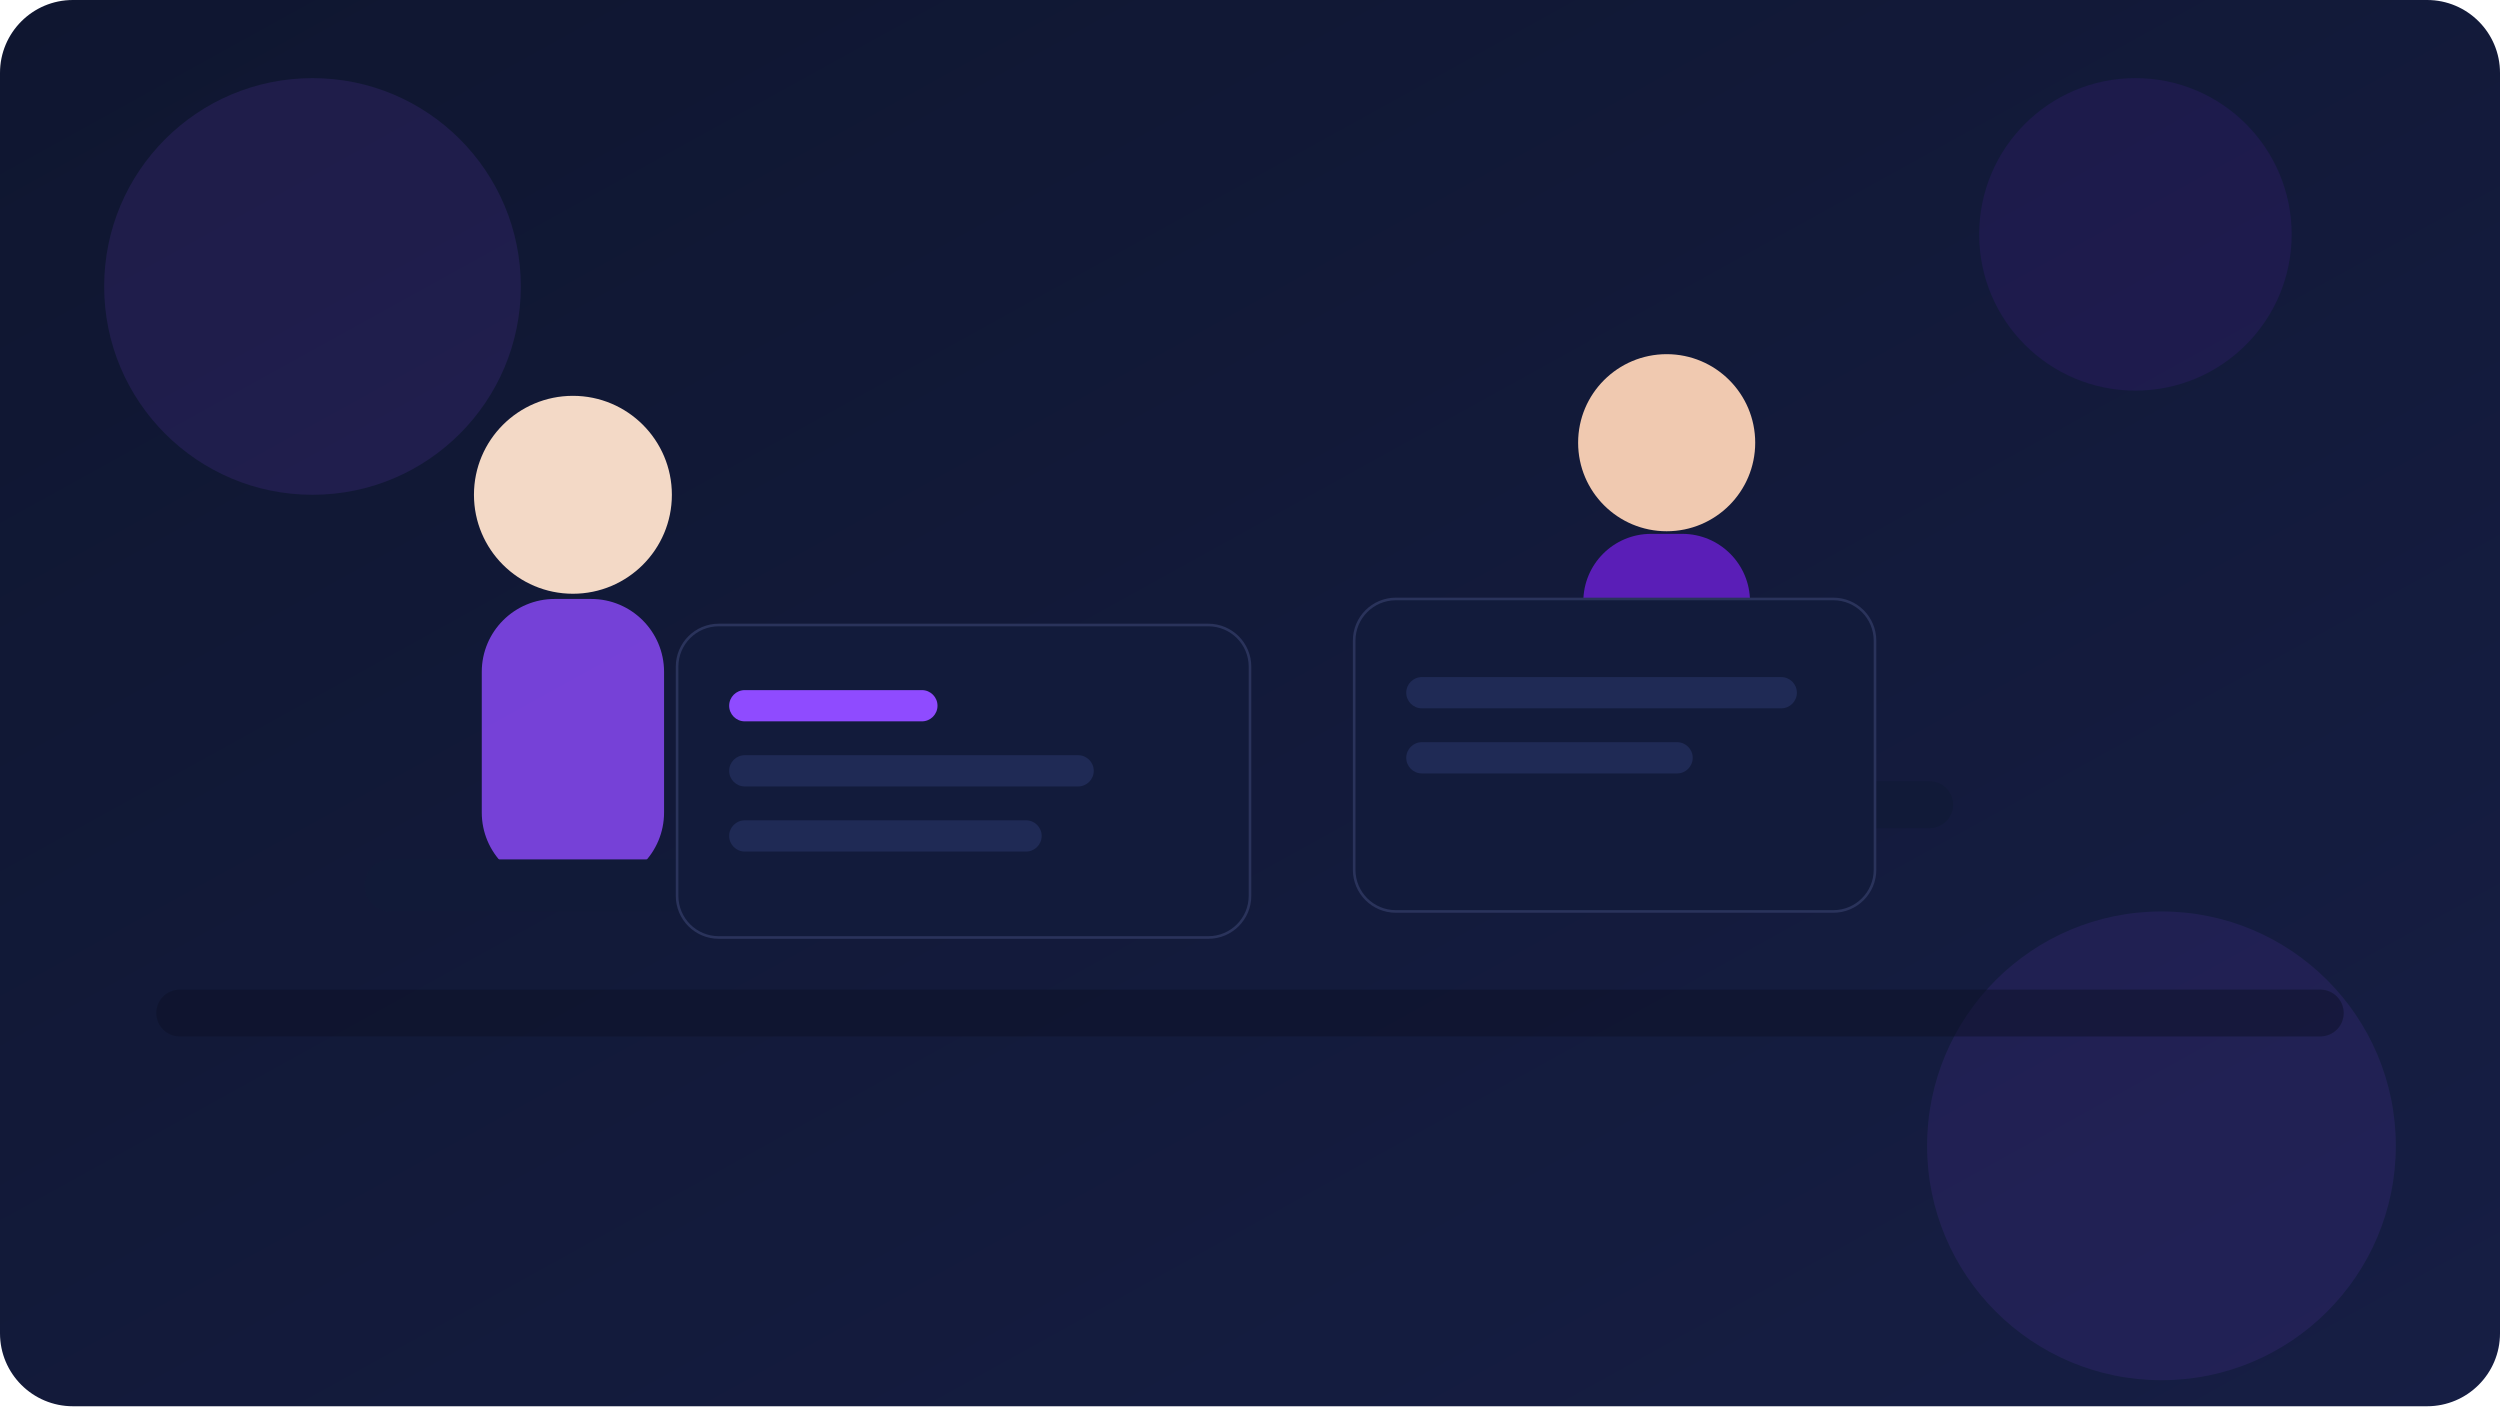
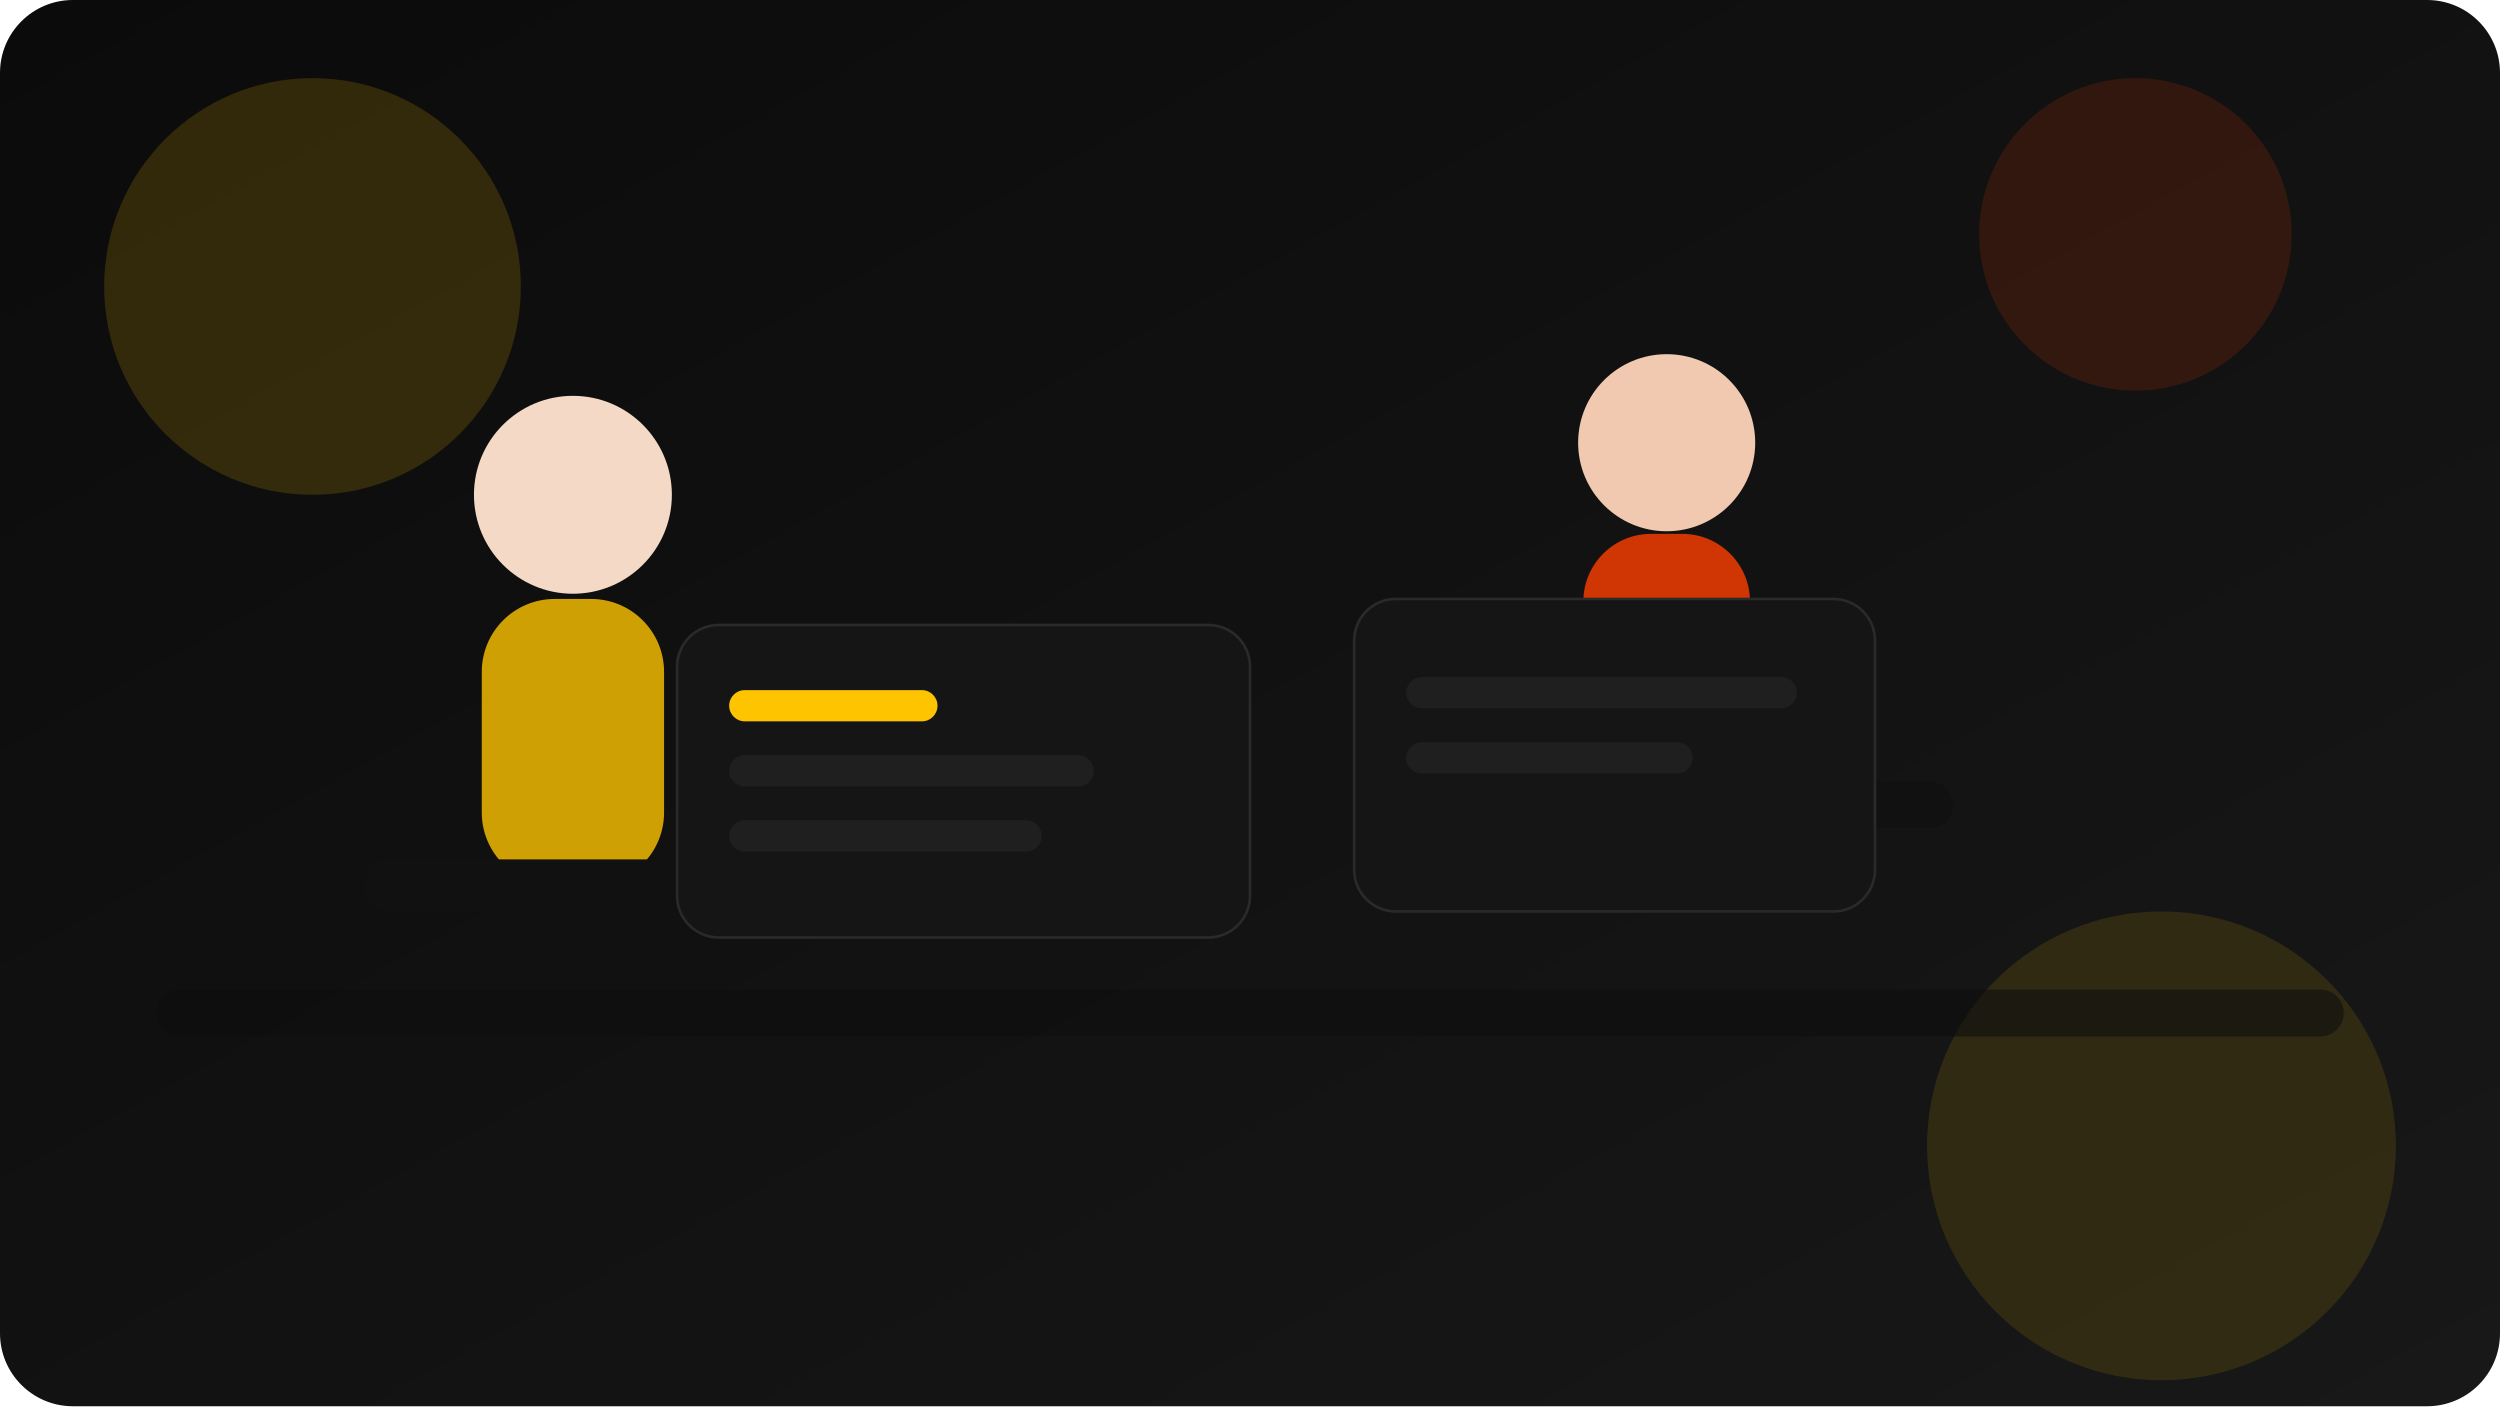
<svg xmlns="http://www.w3.org/2000/svg" width="960" height="540" viewBox="0 0 960 540" role="img" aria-label="Learning illustration">
  <defs>
    <linearGradient id="bg" x1="0" y1="0" x2="1" y2="1">
-       <stop offset="0%" stop-color="#0f1630" />
-       <stop offset="100%" stop-color="#161e44" />
+       <stop offset="0%" stop-color="#0b0b0b" />
+       <stop offset="100%" stop-color="#181818" />
    </linearGradient>
    <linearGradient id="glow" x1="0" y1="0" x2="1" y2="1">
-       <stop offset="0%" stop-color="#8f4bff" stop-opacity="0.9" />
-       <stop offset="100%" stop-color="#6b1fd6" stop-opacity="0.7" />
+       <stop offset="0%" stop-color="#ffc400" stop-opacity="0.9" />
+       <stop offset="100%" stop-color="#ff3d00" stop-opacity="0.7" />
    </linearGradient>
  </defs>
  <rect width="960" height="540" rx="28" fill="url(#bg)" />
-   <circle cx="120" cy="110" r="80" fill="#8f4bff" opacity="0.12" />
-   <circle cx="820" cy="90" r="60" fill="#6b1fd6" opacity="0.12" />
-   <circle cx="830" cy="440" r="90" fill="#8f4bff" opacity="0.1" />
-   <rect x="60" y="380" width="840" height="18" rx="9" fill="#0b1026" opacity="0.5" />
+   <circle cx="120" cy="110" r="80" fill="#ffc400" opacity="0.16" />
+   <circle cx="820" cy="90" r="60" fill="#ff3d00" opacity="0.14" />
+   <circle cx="830" cy="440" r="90" fill="#ffc400" opacity="0.12" />
+   <rect x="60" y="380" width="840" height="18" rx="9" fill="#0d0d0d" opacity="0.6" />
  <circle cx="220" cy="190" r="38" fill="#f3d9c6" />
-   <rect x="185" y="230" width="70" height="110" rx="28" fill="#8f4bff" opacity="0.8" />
-   <rect x="140" y="330" width="170" height="20" rx="10" fill="#111a38" />
-   <rect x="260" y="240" width="220" height="120" rx="16" fill="#121b3b" stroke="#2a335b" />
-   <rect x="280" y="265" width="80" height="12" rx="6" fill="#8f4bff" />
-   <rect x="280" y="290" width="140" height="12" rx="6" fill="#1f2a55" />
-   <rect x="280" y="315" width="120" height="12" rx="6" fill="#1f2a55" />
+   <rect x="185" y="230" width="70" height="110" rx="28" fill="#ffc400" opacity="0.8" />
+   <rect x="140" y="330" width="170" height="20" rx="10" fill="#111111" />
+   <rect x="260" y="240" width="220" height="120" rx="16" fill="#151515" stroke="#2a2a2a" />
+   <rect x="280" y="265" width="80" height="12" rx="6" fill="#ffc400" />
+   <rect x="280" y="290" width="140" height="12" rx="6" fill="#1f1f1f" />
+   <rect x="280" y="315" width="120" height="12" rx="6" fill="#1f1f1f" />
  <circle cx="640" cy="170" r="34" fill="#f0c9b0" />
-   <rect x="608" y="205" width="64" height="100" rx="26" fill="#6b1fd6" opacity="0.8" />
-   <rect x="560" y="300" width="190" height="18" rx="9" fill="#111a38" />
-   <rect x="520" y="230" width="200" height="120" rx="16" fill="#121b3b" stroke="#2a335b" />
-   <rect x="540" y="260" width="150" height="12" rx="6" fill="#1f2a55" />
-   <rect x="540" y="285" width="110" height="12" rx="6" fill="#1f2a55" />
+   <rect x="608" y="205" width="64" height="100" rx="26" fill="#ff3d00" opacity="0.8" />
+   <rect x="560" y="300" width="190" height="18" rx="9" fill="#111111" />
+   <rect x="520" y="230" width="200" height="120" rx="16" fill="#151515" stroke="#2a2a2a" />
+   <rect x="540" y="260" width="150" height="12" rx="6" fill="#1f1f1f" />
+   <rect x="540" y="285" width="110" height="12" rx="6" fill="#1f1f1f" />
</svg>
